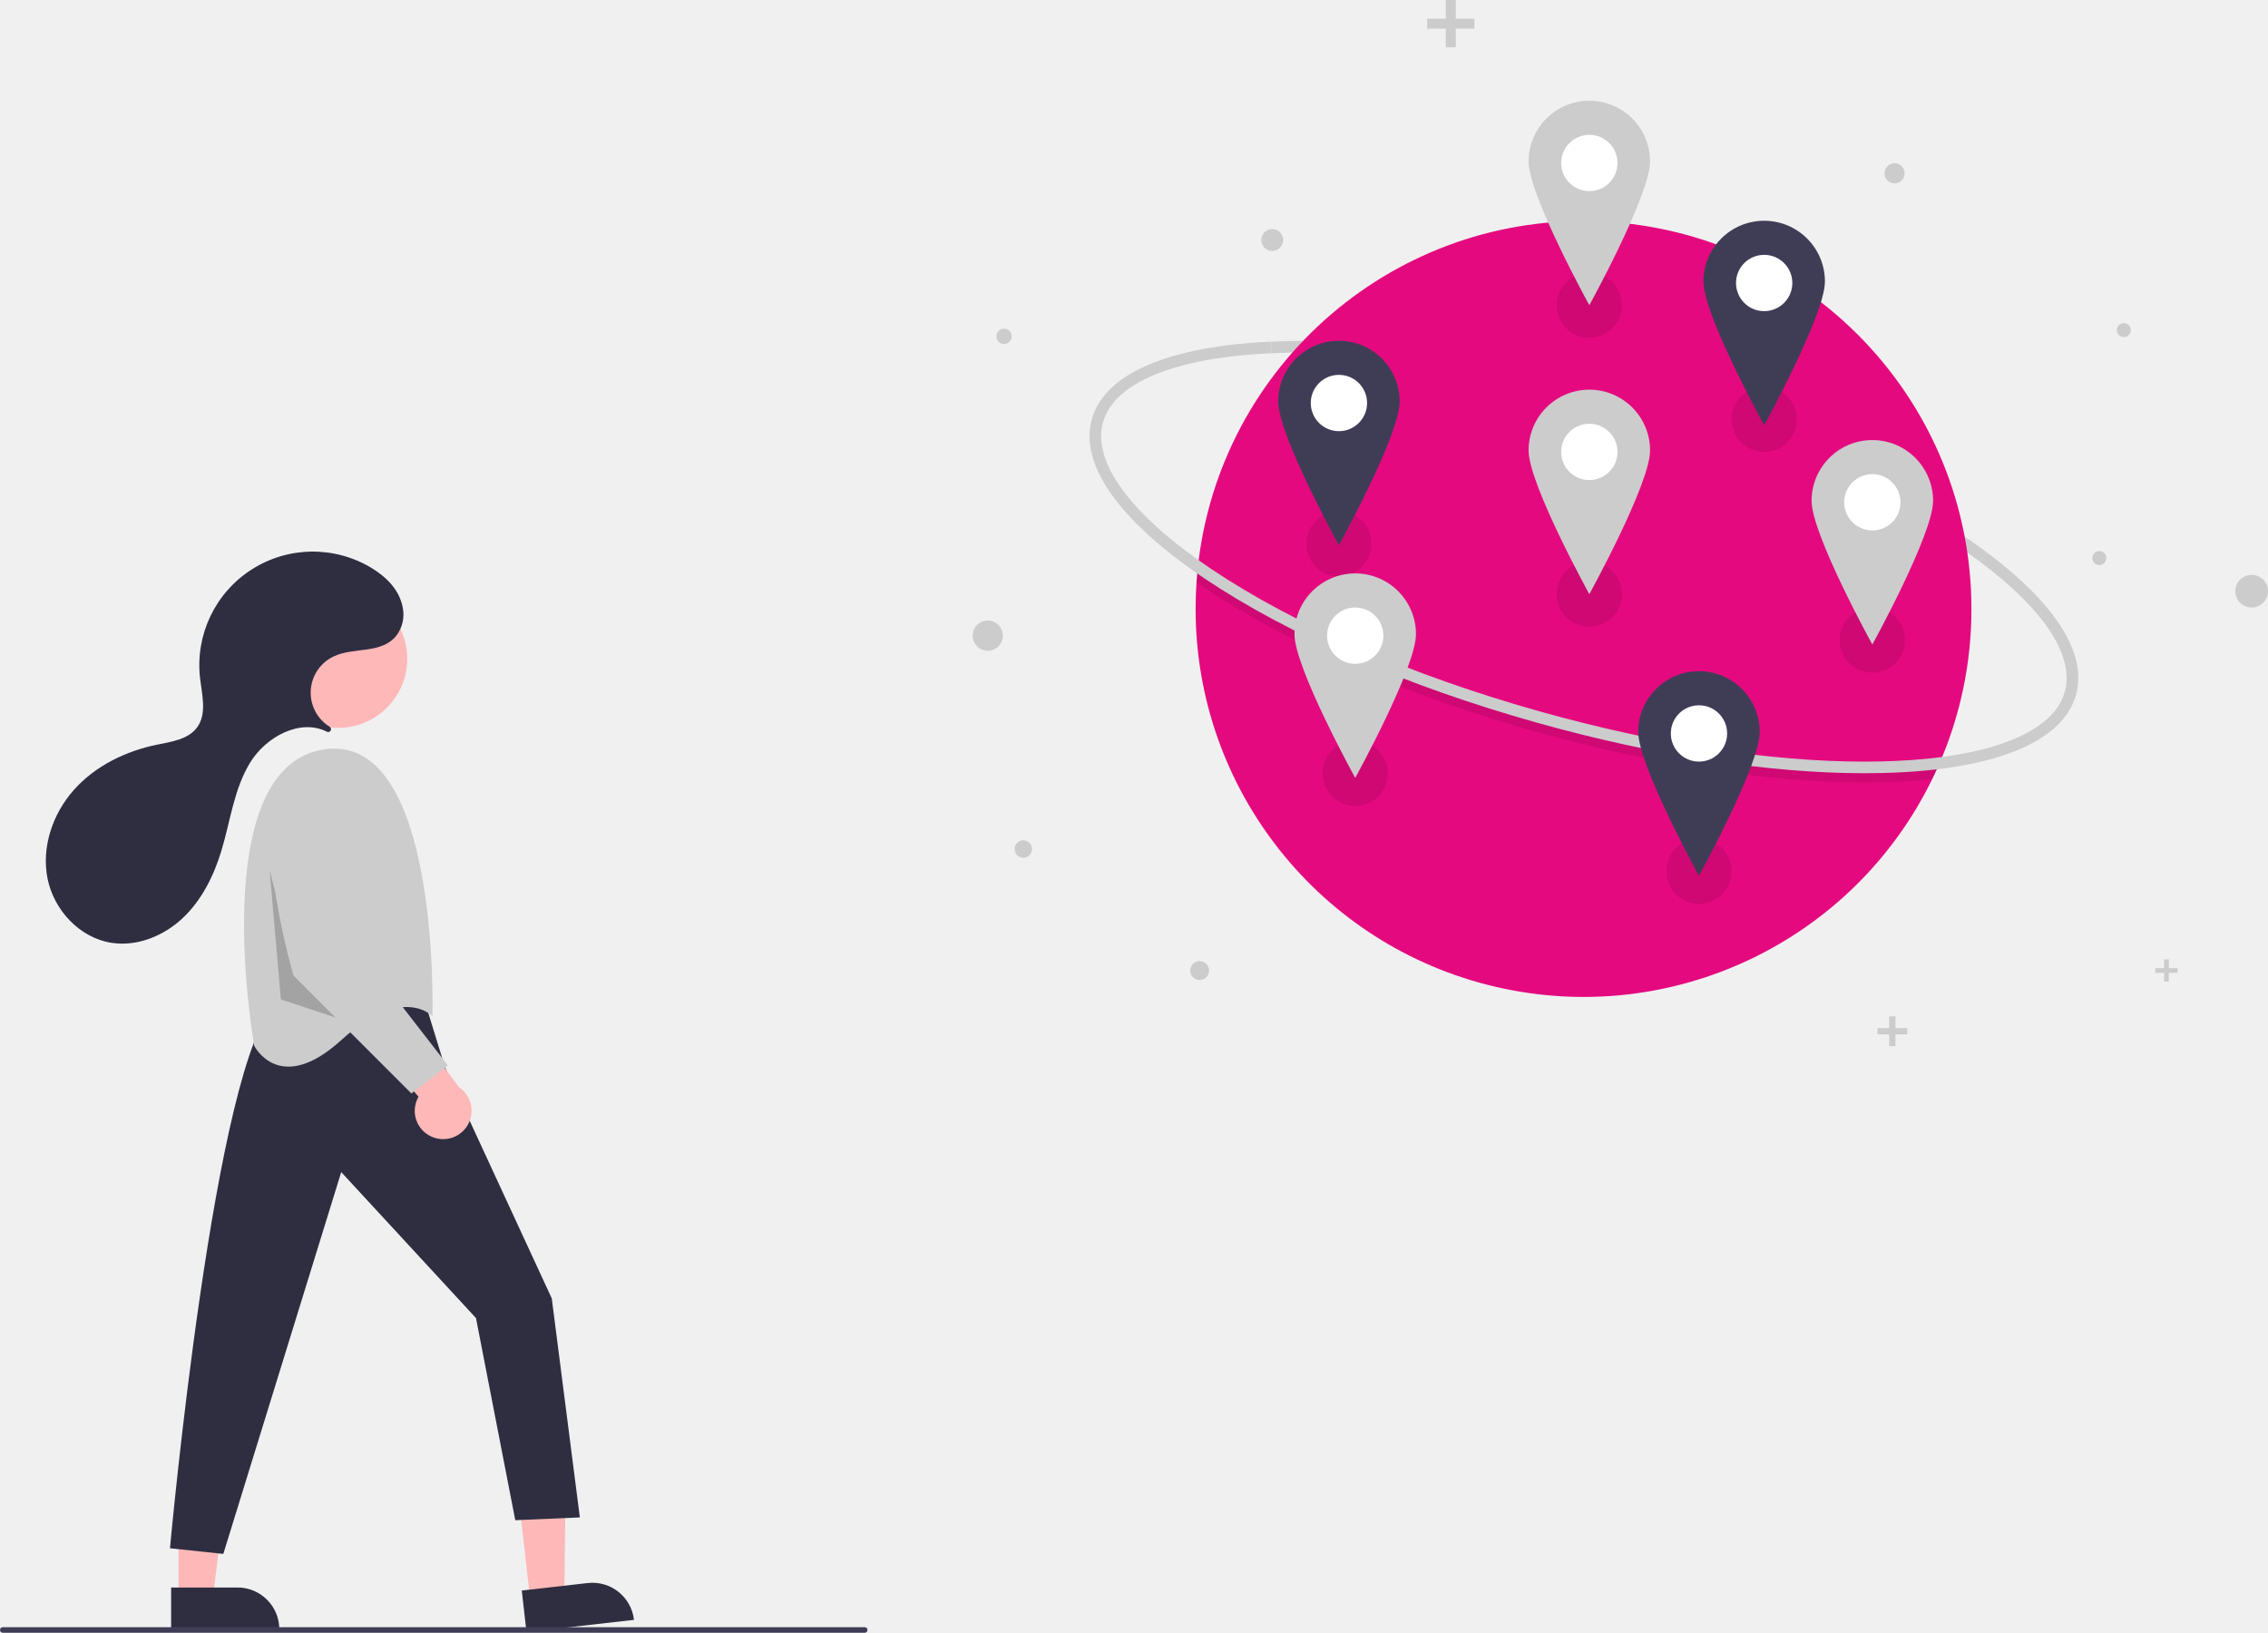
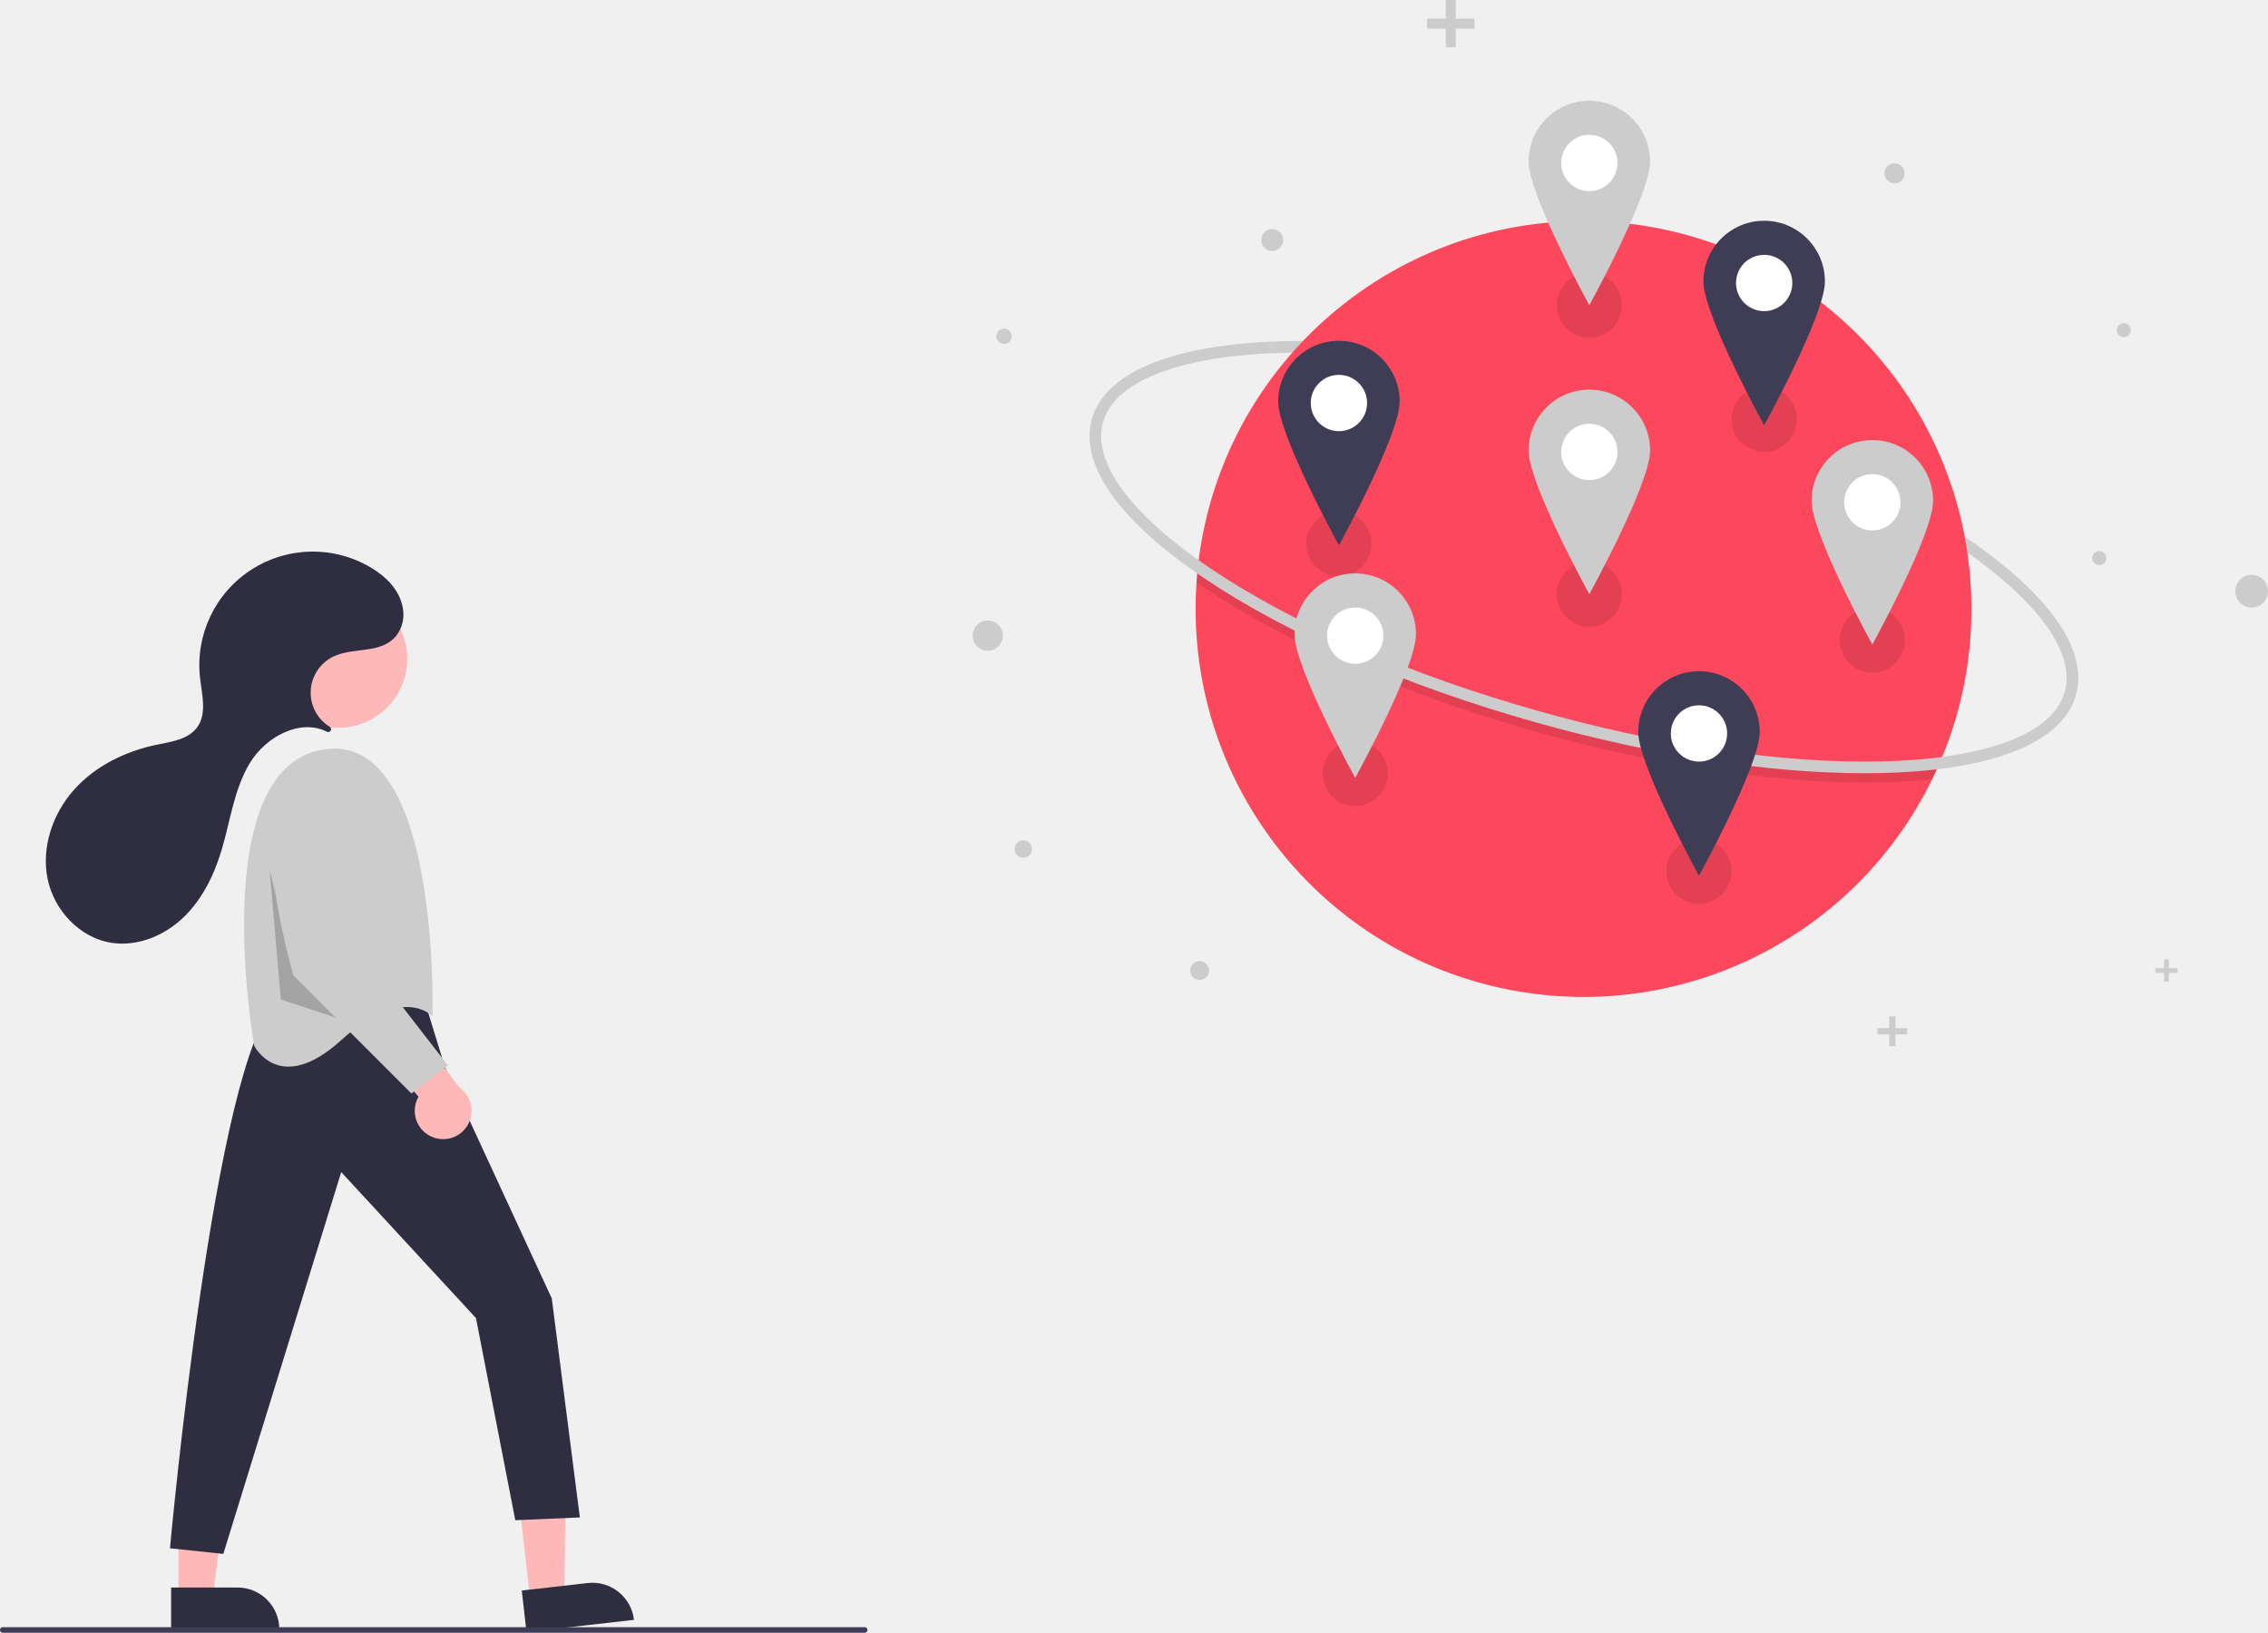
<svg xmlns="http://www.w3.org/2000/svg" id="bfd7ed38-e2c2-4ce4-aa7c-70bac4bc4918" data-name="Layer 1" width="807.86" height="581.582" viewBox="0 0 807.86 581.582">
  <path d="M901.327,359.286c-29.238-21.858-75.032-42.529-125.639-56.714-46.078-12.915-91.021-19.151-126.56-17.558l-.185-4.133c35.962-1.611,81.372,4.677,127.862,17.708,51.079,14.317,97.369,35.232,127,57.384Z" transform="translate(-196.0701 -159.2091)" fill="#ccc" />
-   <path d="M898.291,376.122a137.672,137.672,0,0,1-11.914,56.209q-.987,2.222-2.056,4.402a138.194,138.194,0,0,1-262.378-60.611q0-4.797.327-9.519.155-2.401.401-4.774a138.181,138.181,0,0,1,275.621,14.293Z" transform="translate(-196.0701 -159.2091)" fill="#e5097f" />
+   <path d="M898.291,376.122a137.672,137.672,0,0,1-11.914,56.209q-.987,2.222-2.056,4.402a138.194,138.194,0,0,1-262.378-60.611q0-4.797.327-9.519.155-2.401.401-4.774a138.181,138.181,0,0,1,275.621,14.293Z" transform="translate(-196.0701 -159.2091)" fill="#FD475D" />
  <path d="M886.377,432.331q-.987,2.222-2.056,4.402-6.057.658-12.75.956c-3.694.165-7.496.248-11.381.248-33.931,0-74.767-6.263-116.484-17.954-46.491-13.031-88.552-31.259-118.437-51.327q-1.527-1.024-2.999-2.052.155-2.401.401-4.774,2.377,1.694,4.902,3.392c29.534,19.828,71.172,37.861,117.25,50.777,41.353,11.592,81.804,17.801,115.347,17.801q5.752,0,11.215-.244Q879.34,433.195,886.377,432.331Z" transform="translate(-196.0701 -159.2091)" opacity="0.1" style="isolation:isolate" />
  <path d="M860.191,434.627c-33.93.001-74.769-6.263-116.484-17.955-46.491-13.031-88.553-31.259-118.439-51.327-30.509-20.487-44.816-40.673-40.284-56.841,4.531-16.168,27.246-25.978,63.958-27.624l.185,4.133c-17.144.768-31.116,3.316-41.528,7.574-10.386,4.247-16.655,9.978-18.632,17.034-1.978,7.056.4,15.21,7.065,24.236,6.682,9.048,17.294,18.487,31.542,28.054,29.53,19.829,71.17,37.863,117.249,50.778,41.354,11.591,81.802,17.802,115.347,17.803q5.749,0,11.213-.244c17.145-.768,31.116-3.316,41.528-7.574,10.386-4.247,16.655-9.978,18.632-17.033,3.551-12.669-7.18-29.132-30.217-46.354l2.477-3.313c11.855,8.863,20.63,17.598,26.082,25.964,5.845,8.969,7.743,17.32,5.641,24.819-4.532,16.168-27.246,25.978-63.958,27.624C867.875,434.545,864.075,434.627,860.191,434.627Z" transform="translate(-196.0701 -159.2091)" fill="#ccc" />
  <circle cx="567.702" cy="52.235" r="1.583" fill="#f2f2f2" />
  <circle cx="357.645" cy="119.801" r="2.724" fill="#ccc" />
  <circle cx="351.839" cy="226.413" r="5.381" fill="#ccc" />
  <circle cx="674.842" cy="61.735" r="3.586" fill="#ccc" />
  <circle cx="802.037" cy="210.579" r="5.823" fill="#ccc" />
  <circle cx="756.506" cy="117.58" r="2.498" fill="#ccc" />
  <circle cx="453.173" cy="85.485" r="3.897" fill="#ccc" />
  <circle cx="747.762" cy="198.772" r="2.498" fill="#ccc" />
  <circle cx="364.506" cy="302.413" r="3.109" fill="#ccc" />
  <circle cx="427.312" cy="345.691" r="3.367" fill="#ccc" />
  <polygon points="525.2 6.645 518.555 6.645 518.555 0 514.99 0 514.99 6.645 508.342 6.645 508.342 10.213 514.99 10.213 514.99 16.858 518.555 16.858 518.555 10.213 525.2 10.213 525.2 6.645" fill="#ccc" />
  <polygon points="679.342 366.201 675.168 366.201 675.168 362.029 672.93 362.029 672.93 366.201 668.758 366.201 668.758 368.44 672.93 368.44 672.93 372.612 675.168 372.612 675.168 368.44 679.342 368.44 679.342 366.201" fill="#ccc" />
  <polygon points="775.646 344.844 772.527 344.844 772.527 341.725 770.852 341.725 770.852 344.844 767.733 344.844 767.733 346.519 770.852 346.519 770.852 349.638 772.527 349.638 772.527 346.519 775.646 346.519 775.646 344.844" fill="#ccc" />
  <circle cx="566.119" cy="108.717" r="11.611" opacity="0.1" style="isolation:isolate" />
  <circle cx="476.924" cy="193.69" r="11.611" opacity="0.1" style="isolation:isolate" />
  <circle cx="605.175" cy="310.33" r="11.611" opacity="0.1" style="isolation:isolate" />
  <circle cx="566.119" cy="211.635" r="11.611" opacity="0.1" style="isolation:isolate" />
  <circle cx="482.729" cy="275.496" r="11.611" opacity="0.1" style="isolation:isolate" />
  <circle cx="628.397" cy="149.357" r="11.611" opacity="0.1" style="isolation:isolate" />
  <circle cx="666.925" cy="227.996" r="11.611" opacity="0.1" style="isolation:isolate" />
  <circle cx="566.119" cy="160.968" r="15.306" fill="#fff" />
  <path d="M762.189,298.01a21.639,21.639,0,0,0-21.639,21.639c0,11.951,21.639,51.195,21.639,51.195s21.639-39.244,21.639-51.195A21.639,21.639,0,0,0,762.189,298.01Zm0,32.195a10.028,10.028,0,1,1,10.028-10.028,10.028,10.028,0,0,1-10.028,10.028h0Z" transform="translate(-196.0701 -159.2091)" fill="#ccc" />
  <circle cx="482.729" cy="226.413" r="15.306" fill="#fff" />
  <path d="M678.799,363.455a21.639,21.639,0,0,0-21.639,21.639c0,11.951,21.639,51.195,21.639,51.195s21.639-39.244,21.639-51.195A21.639,21.639,0,0,0,678.799,363.455Zm0,32.195a10.028,10.028,0,1,1,10.028-10.028,10.028,10.028,0,0,1-10.028,10.028h0Z" transform="translate(-196.0701 -159.2091)" fill="#ccc" />
  <circle cx="666.925" cy="178.912" r="15.306" fill="#fff" />
  <path d="M862.995,315.955a21.639,21.639,0,0,0-21.639,21.639c0,11.951,21.639,51.195,21.639,51.195s21.639-39.244,21.639-51.195A21.639,21.639,0,0,0,862.995,315.955Zm0,32.195A10.028,10.028,0,1,1,873.023,338.121a10.028,10.028,0,0,1-10.028,10.028Z" transform="translate(-196.0701 -159.2091)" fill="#ccc" />
  <circle cx="566.119" cy="58.05" r="15.306" fill="#fff" />
  <path d="M762.189,195.093a21.639,21.639,0,0,0-21.639,21.639c0,11.951,21.639,51.195,21.639,51.195s21.639-39.244,21.639-51.195A21.639,21.639,0,0,0,762.189,195.093Zm0,32.195a10.028,10.028,0,1,1,10.028-10.028,10.028,10.028,0,0,1-10.028,10.028Z" transform="translate(-196.0701 -159.2091)" fill="#ccc" />
  <circle cx="605.175" cy="261.246" r="15.306" fill="#fff" />
  <path d="M801.245,398.288a21.639,21.639,0,0,0-21.639,21.639c0,11.951,21.639,51.195,21.639,51.195s21.639-39.244,21.639-51.195A21.639,21.639,0,0,0,801.245,398.288Zm0,32.195a10.028,10.028,0,1,1,10.028-10.028,10.028,10.028,0,0,1-10.028,10.028Z" transform="translate(-196.0701 -159.2091)" fill="#3f3d56" />
  <circle cx="476.924" cy="143.551" r="15.306" fill="#fff" />
  <path d="M672.994,280.593a21.639,21.639,0,0,0-21.639,21.639c0,11.951,21.639,51.195,21.639,51.195s21.639-39.244,21.639-51.195A21.639,21.639,0,0,0,672.994,280.593Zm0,32.195a10.028,10.028,0,1,1,10.028-10.028,10.028,10.028,0,0,1-10.028,10.028Z" transform="translate(-196.0701 -159.2091)" fill="#3f3d56" />
  <circle cx="628.397" cy="100.801" r="15.306" fill="#fff" />
  <path d="M824.467,237.843A21.639,21.639,0,0,0,802.828,259.482c0,11.951,21.639,51.195,21.639,51.195s21.639-39.244,21.639-51.195A21.639,21.639,0,0,0,824.467,237.843Zm0,32.195a10.028,10.028,0,1,1,10.028-10.028A10.028,10.028,0,0,1,824.467,270.038h0Z" transform="translate(-196.0701 -159.2091)" fill="#3f3d56" />
  <polygon points="188.862 569.715 201.044 568.332 201.509 520.688 183.53 522.729 188.862 569.715" fill="#ffb8b8" />
  <path d="M382.643,723.52h38.531a0,0,0,0,1,0,0v14.887a0,0,0,0,1,0,0H397.53a14.887,14.887,0,0,1-14.887-14.887v0A0,0,0,0,1,382.643,723.52Z" transform="translate(687.6026 1252.74) rotate(173.5259)" fill="#2f2e41" />
  <polygon points="63.582 568.954 75.842 568.953 81.674 521.665 63.58 521.666 63.582 568.954" fill="#ffb8b8" />
  <path d="M257.025,724.659h38.531a0,0,0,0,1,0,0v14.887a0,0,0,0,1,0,0H271.912a14.887,14.887,0,0,1-14.887-14.887v0A0,0,0,0,1,257.025,724.659Z" transform="translate(356.545 1304.984) rotate(179.9974)" fill="#2f2e41" />
  <path d="M347.614,516.695l7,22.769,38,82.231,10,78-23,1-14-72-48-52-42,136-19-2s16-176,38-194C294.614,516.695,330.614,499.695,347.614,516.695Z" transform="translate(-196.0701 -159.2091)" fill="#2f2e41" />
  <circle cx="120.492" cy="234.679" r="24.561" fill="#ffb8b8" />
  <path d="M350.114,521.195s3-102-39-95-24.5,105.5-24.5,105.5,9,18,31-2S350.114,521.195,350.114,521.195Z" transform="translate(-196.0701 -159.2091)" fill="#ccc" />
  <polygon points="96.044 309.986 105.927 347.869 120.984 362.927 100.044 355.986 96.044 309.986" opacity="0.2" />
  <path d="M350.424,564.333a10.056,10.056,0,0,1-5.277-14.488l-23.359-27.043,18.414-2.397,19.359,26.048a10.11,10.11,0,0,1-9.137,17.88Z" transform="translate(-196.0701 -159.2091)" fill="#ffb8b8" />
  <path d="M321.984,446.971l2.63,51.724,31,40-13,10-42-42s-15-51-4-66c4.125-5.625,8.672-7.172,12.744-6.908A13.78,13.78,0,0,1,321.984,446.971Z" transform="translate(-196.0701 -159.2091)" fill="#ccc" />
  <path d="M313.641,419.695a1.014,1.014,0,0,0-.143-1.617,14.283,14.283,0,0,1,1.376-25.037c7.221-3.443,17.006-.764,22.344-7.38a12.409,12.409,0,0,0,2.303-10.077c-1.152-6.249-5.849-10.889-11.11-14.07a40.429,40.429,0,0,0-61.089,39.134c.679,6.014,2.535,12.758-1.041,17.641-3.147,4.297-9.088,5.103-14.307,6.171-11.193,2.29-21.992,7.574-29.588,16.108s-11.648,20.508-9.358,31.701,11.478,21.03,22.771,22.765c9.192,1.412,18.683-2.491,25.433-8.888s11.016-15.035,13.708-23.937c3.194-10.565,4.454-21.95,10.221-31.362,5.643-9.21,17.804-15.812,27.335-11.015a1.022,1.022,0,0,0,1.147-.137Z" transform="translate(-196.0701 -159.2091)" fill="#2f2e41" />
  <path d="M504.07,740.791h-307a1,1,0,0,1,0-2h307a1,1,0,1,1,0,2Z" transform="translate(-196.0701 -159.2091)" fill="#3f3d56" />
</svg>
